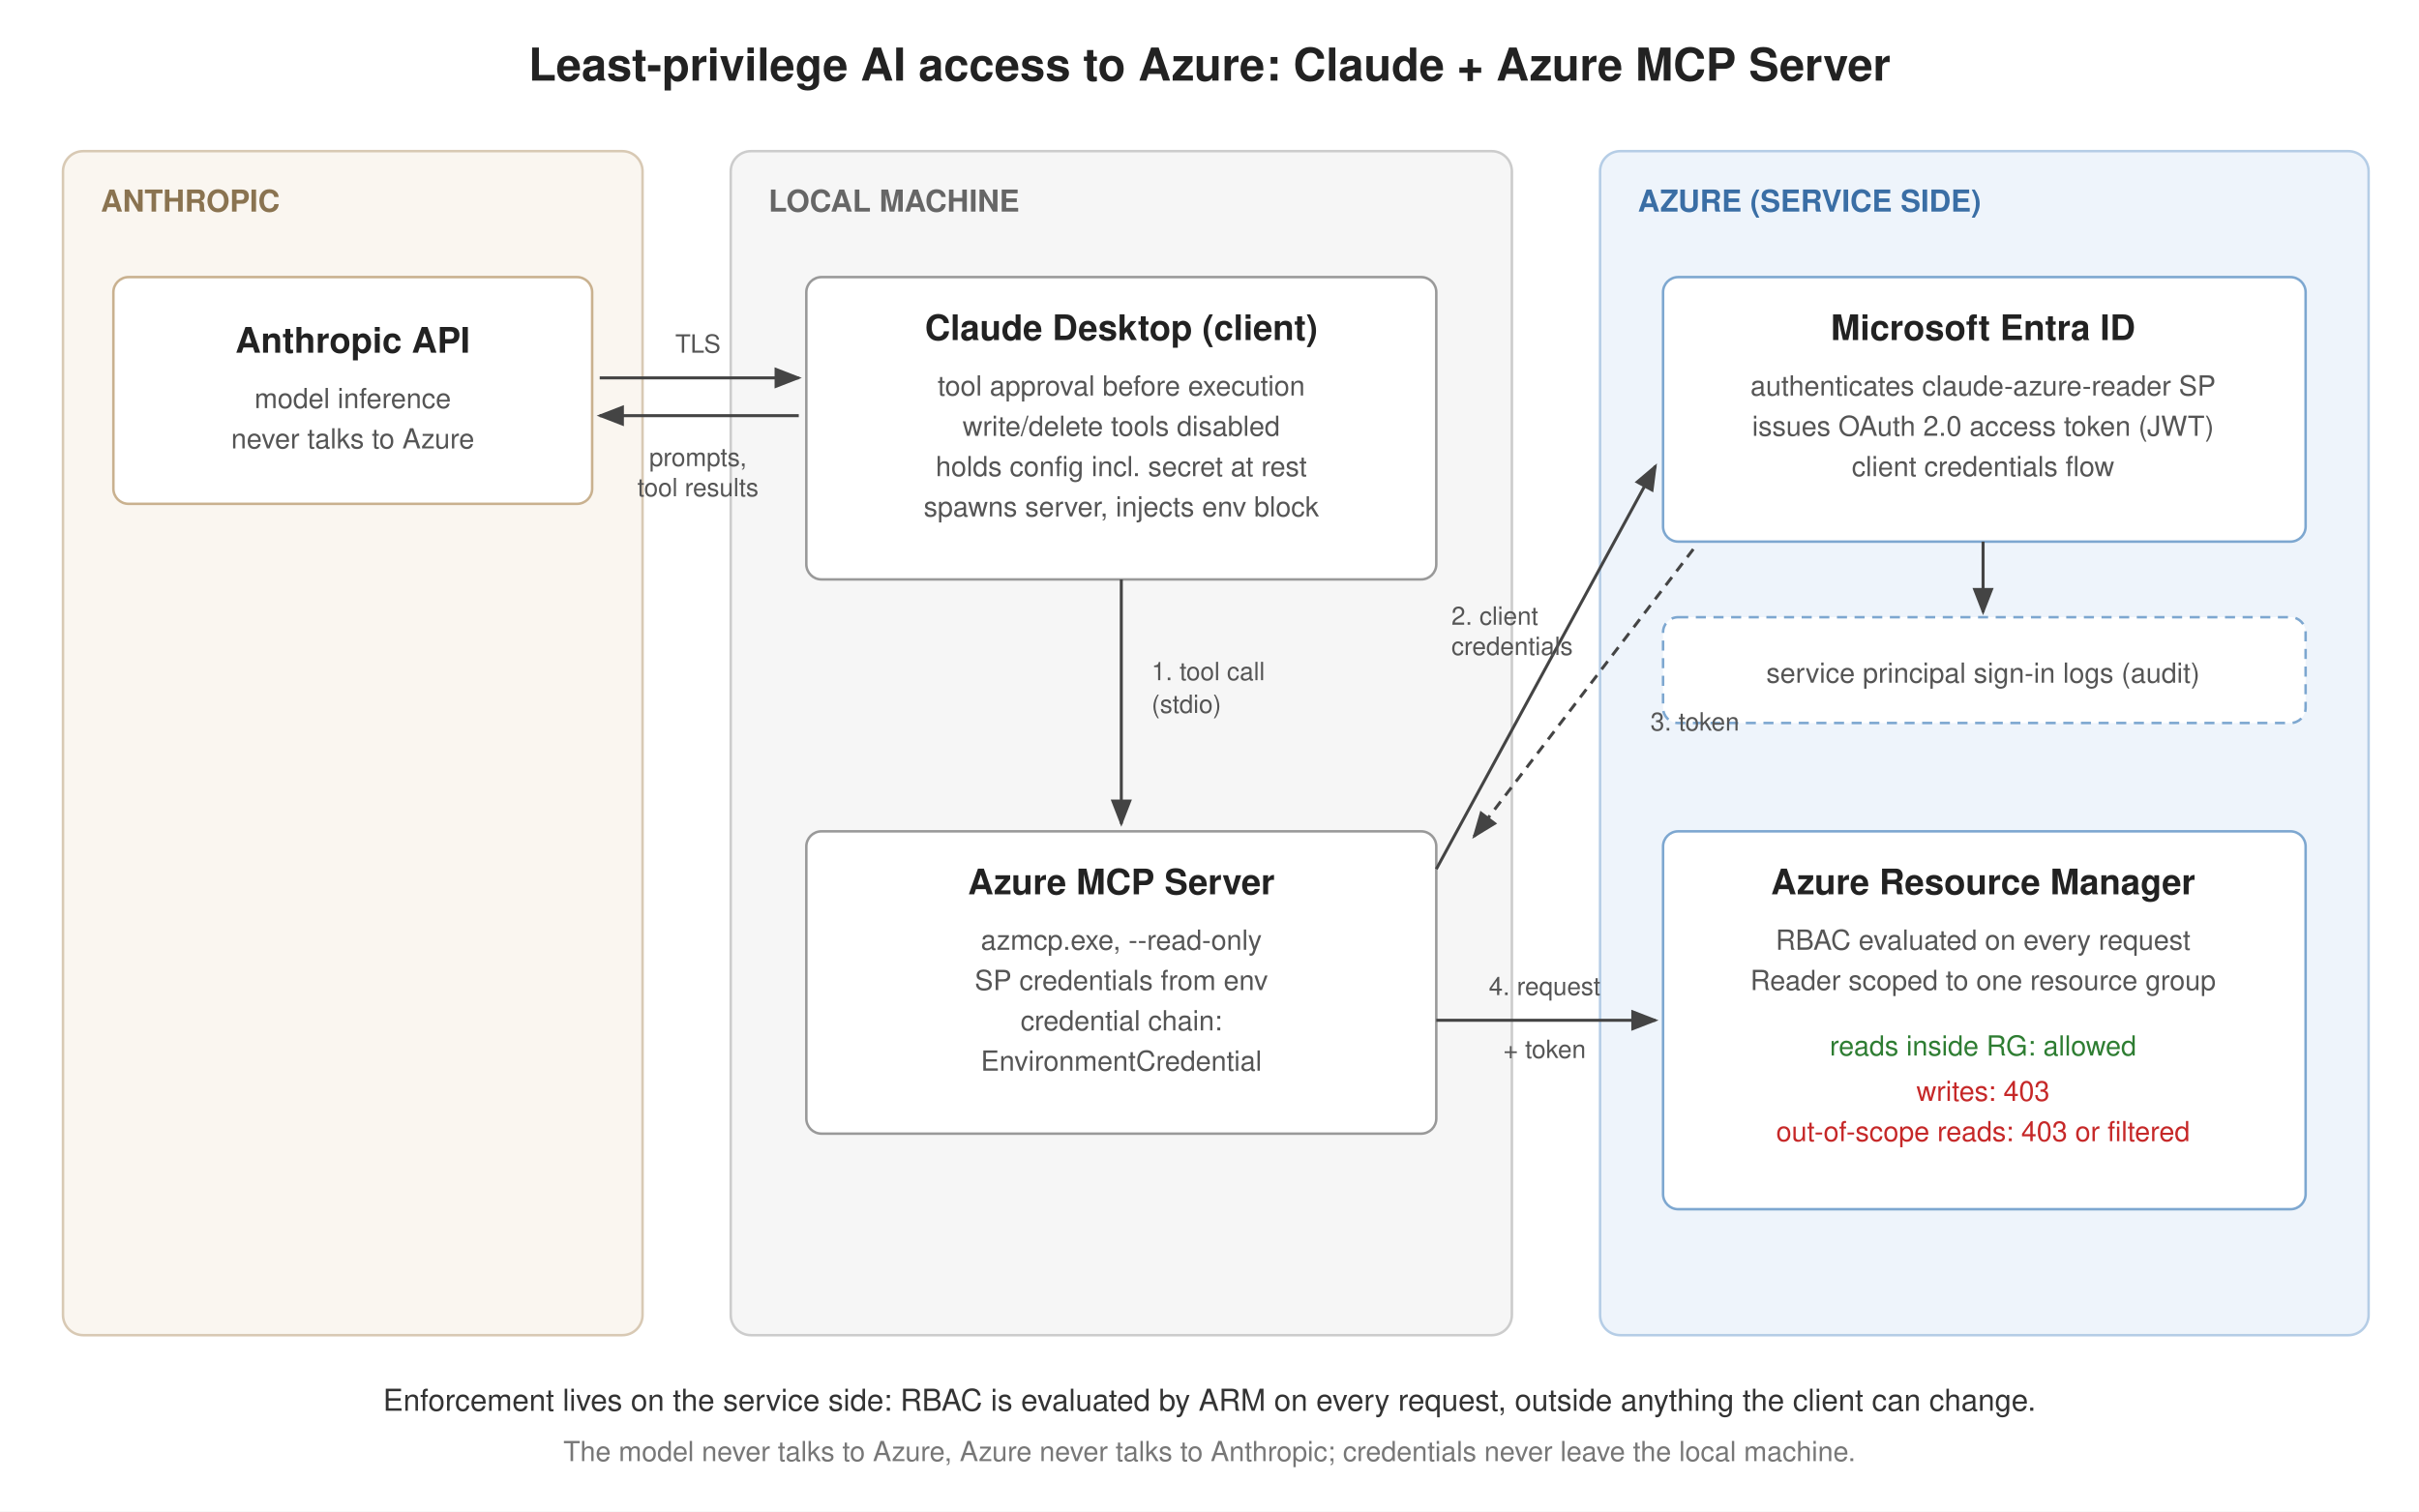
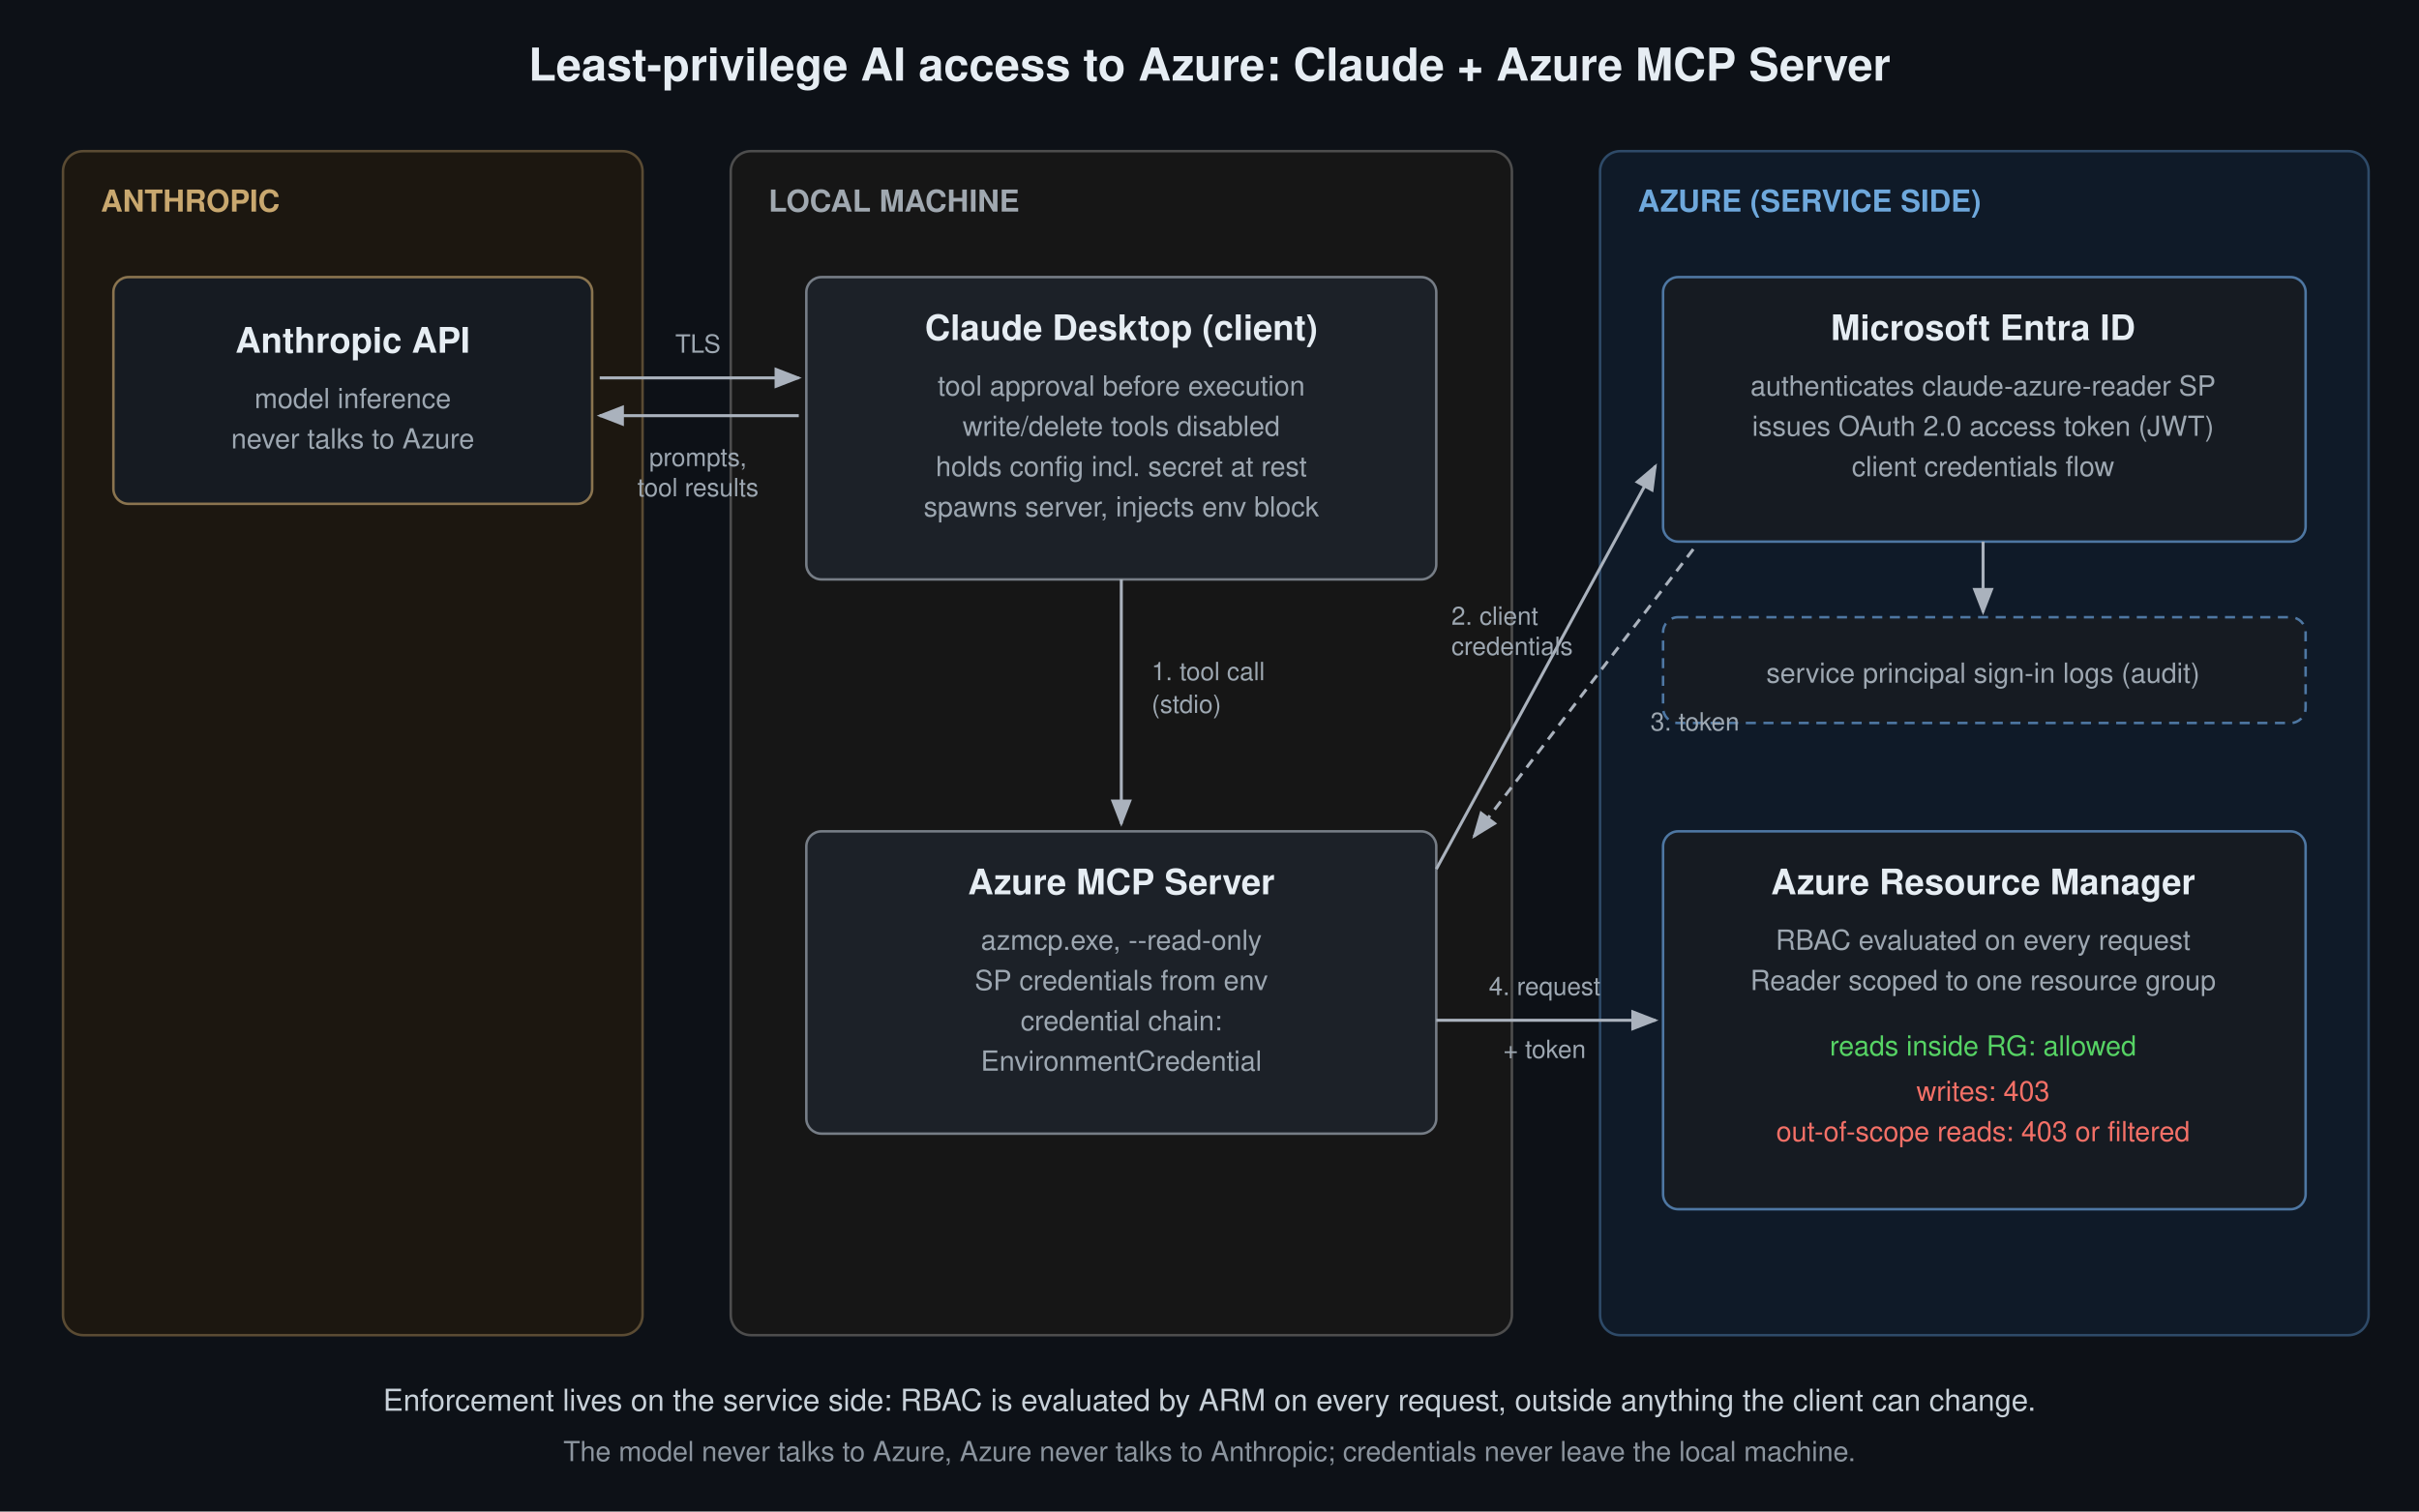
<svg xmlns="http://www.w3.org/2000/svg" viewBox="0 0 960 600" font-family="Segoe UI, Helvetica, Arial, sans-serif">
  <defs>
    <marker id="arrow" markerWidth="9" markerHeight="7" refX="8" refY="3.5" orient="auto">
-       <polygon points="0 0, 9 3.5, 0 7" fill="#444444" />
-     </marker>
-     <marker id="arrowGreen" markerWidth="9" markerHeight="7" refX="8" refY="3.5" orient="auto">
-       <polygon points="0 0, 9 3.5, 0 7" fill="#2e7d32" />
-     </marker>
-     <marker id="arrowRed" markerWidth="9" markerHeight="7" refX="8" refY="3.5" orient="auto">
-       <polygon points="0 0, 9 3.5, 0 7" fill="#c62828" />
+       <polygon points="0 0, 9 3.5, 0 7" fill="#aab2bd" />
    </marker>
  </defs>
-   <rect x="0" y="0" width="960" height="600" fill="#ffffff" />
-   <text x="480" y="32" text-anchor="middle" font-size="18" font-weight="bold" fill="#222222">Least-privilege AI access to Azure: Claude + Azure MCP Server</text>
-   <rect x="25" y="60" width="230" height="470" rx="8" fill="#faf6f0" stroke="#d8c9b4" />
-   <text x="40" y="84" font-size="12" font-weight="bold" fill="#8a7350">ANTHROPIC</text>
-   <rect x="45" y="110" width="190" height="90" rx="6" fill="#ffffff" stroke="#c9b18f" />
-   <text x="140" y="140" text-anchor="middle" font-size="14" font-weight="bold" fill="#222222">Anthropic API</text>
-   <text x="140" y="162" text-anchor="middle" font-size="11" fill="#555555">model inference</text>
-   <text x="140" y="178" text-anchor="middle" font-size="11" fill="#555555">never talks to Azure</text>
-   <rect x="290" y="60" width="310" height="470" rx="8" fill="#f6f6f6" stroke="#cccccc" />
-   <text x="305" y="84" font-size="12" font-weight="bold" fill="#666666">LOCAL MACHINE</text>
-   <rect x="320" y="110" width="250" height="120" rx="6" fill="#ffffff" stroke="#999999" />
-   <text x="445" y="135" text-anchor="middle" font-size="14" font-weight="bold" fill="#222222">Claude Desktop (client)</text>
-   <text x="445" y="157" text-anchor="middle" font-size="11" fill="#555555">tool approval before execution</text>
-   <text x="445" y="173" text-anchor="middle" font-size="11" fill="#555555">write/delete tools disabled</text>
-   <text x="445" y="189" text-anchor="middle" font-size="11" fill="#555555">holds config incl. secret at rest</text>
-   <text x="445" y="205" text-anchor="middle" font-size="11" fill="#555555">spawns server, injects env block</text>
-   <rect x="320" y="330" width="250" height="120" rx="6" fill="#ffffff" stroke="#999999" />
-   <text x="445" y="355" text-anchor="middle" font-size="14" font-weight="bold" fill="#222222">Azure MCP Server</text>
-   <text x="445" y="377" text-anchor="middle" font-size="11" fill="#555555">azmcp.exe, --read-only</text>
-   <text x="445" y="393" text-anchor="middle" font-size="11" fill="#555555">SP credentials from env</text>
-   <text x="445" y="409" text-anchor="middle" font-size="11" fill="#555555">credential chain:</text>
-   <text x="445" y="425" text-anchor="middle" font-size="11" fill="#555555">EnvironmentCredential</text>
-   <rect x="635" y="60" width="305" height="470" rx="8" fill="#eef4fb" stroke="#b5cde6" />
-   <text x="650" y="84" font-size="12" font-weight="bold" fill="#3a6ea5">AZURE (SERVICE SIDE)</text>
-   <rect x="660" y="110" width="255" height="105" rx="6" fill="#ffffff" stroke="#7da7d0" />
-   <text x="787" y="135" text-anchor="middle" font-size="14" font-weight="bold" fill="#222222">Microsoft Entra ID</text>
-   <text x="787" y="157" text-anchor="middle" font-size="11" fill="#555555">authenticates claude-azure-reader SP</text>
-   <text x="787" y="173" text-anchor="middle" font-size="11" fill="#555555">issues OAuth 2.0 access token (JWT)</text>
-   <text x="787" y="189" text-anchor="middle" font-size="11" fill="#555555">client credentials flow</text>
-   <rect x="660" y="245" width="255" height="42" rx="6" fill="#ffffff" stroke="#7da7d0" stroke-dasharray="4 3" />
-   <text x="787" y="271" text-anchor="middle" font-size="11" fill="#555555">service principal sign-in logs (audit)</text>
-   <line x1="787" y1="215" x2="787" y2="243" stroke="#444444" stroke-width="1.2" marker-end="url(#arrow)" />
-   <rect x="660" y="330" width="255" height="150" rx="6" fill="#ffffff" stroke="#7da7d0" />
-   <text x="787" y="355" text-anchor="middle" font-size="14" font-weight="bold" fill="#222222">Azure Resource Manager</text>
-   <text x="787" y="377" text-anchor="middle" font-size="11" fill="#555555">RBAC evaluated on every request</text>
-   <text x="787" y="393" text-anchor="middle" font-size="11" fill="#555555">Reader scoped to one resource group</text>
-   <text x="787" y="419" text-anchor="middle" font-size="11" fill="#2e7d32">reads inside RG: allowed</text>
-   <text x="787" y="437" text-anchor="middle" font-size="11" fill="#c62828">writes: 403</text>
-   <text x="787" y="453" text-anchor="middle" font-size="11" fill="#c62828">out-of-scope reads: 403 or filtered</text>
-   <line x1="238" y1="150" x2="317" y2="150" stroke="#444444" stroke-width="1.2" marker-end="url(#arrow)" />
-   <line x1="317" y1="165" x2="238" y2="165" stroke="#444444" stroke-width="1.2" marker-end="url(#arrow)" />
-   <text x="277" y="140" text-anchor="middle" font-size="10" fill="#555555">TLS</text>
-   <text x="277" y="185" text-anchor="middle" font-size="10" fill="#555555">prompts,</text>
-   <text x="277" y="197" text-anchor="middle" font-size="10" fill="#555555">tool results</text>
-   <line x1="445" y1="230" x2="445" y2="327" stroke="#444444" stroke-width="1.2" marker-end="url(#arrow)" />
-   <text x="457" y="270" font-size="10" fill="#555555">1. tool call</text>
-   <text x="457" y="283" font-size="10" fill="#555555">(stdio)</text>
-   <line x1="570" y1="345" x2="657" y2="185" stroke="#444444" stroke-width="1.2" marker-end="url(#arrow)" />
-   <text x="576" y="248" font-size="10" fill="#555555">2. client</text>
-   <text x="576" y="260" font-size="10" fill="#555555">credentials</text>
-   <line x1="672" y1="218" x2="585" y2="332" stroke="#444444" stroke-width="1.2" stroke-dasharray="4 3" marker-end="url(#arrow)" />
-   <text x="655" y="290" font-size="10" fill="#555555">3. token</text>
-   <line x1="570" y1="405" x2="657" y2="405" stroke="#444444" stroke-width="1.2" marker-end="url(#arrow)" />
-   <text x="613" y="395" text-anchor="middle" font-size="10" fill="#555555">4. request</text>
-   <text x="613" y="420" text-anchor="middle" font-size="10" fill="#555555">+ token</text>
-   <text x="480" y="560" text-anchor="middle" font-size="12" fill="#333333">Enforcement lives on the service side: RBAC is evaluated by ARM on every request, outside anything the client can change.</text>
-   <text x="480" y="580" text-anchor="middle" font-size="11" fill="#777777">The model never talks to Azure, Azure never talks to Anthropic; credentials never leave the local machine.</text>
+   <rect x="0" y="0" width="960" height="600" fill="#0d1117" />
+   <text x="480" y="32" text-anchor="middle" font-size="18" font-weight="bold" fill="#e6edf3">Least-privilege AI access to Azure: Claude + Azure MCP Server</text>
+   <rect x="25" y="60" width="230" height="470" rx="8" fill="#1c1710" stroke="#5a4b33" />
+   <text x="40" y="84" font-size="12" font-weight="bold" fill="#c9a86f">ANTHROPIC</text>
+   <rect x="45" y="110" width="190" height="90" rx="6" fill="#161b22" stroke="#8a744f" />
+   <text x="140" y="140" text-anchor="middle" font-size="14" font-weight="bold" fill="#e6edf3">Anthropic API</text>
+   <text x="140" y="162" text-anchor="middle" font-size="11" fill="#9da7b1">model inference</text>
+   <text x="140" y="178" text-anchor="middle" font-size="11" fill="#9da7b1">never talks to Azure</text>
+   <rect x="290" y="60" width="310" height="470" rx="8" fill="#161616" stroke="#4d4d4d" />
+   <text x="305" y="84" font-size="12" font-weight="bold" fill="#a0a8b0">LOCAL MACHINE</text>
+   <rect x="320" y="110" width="250" height="120" rx="6" fill="#1c2128" stroke="#767d86" />
+   <text x="445" y="135" text-anchor="middle" font-size="14" font-weight="bold" fill="#e6edf3">Claude Desktop (client)</text>
+   <text x="445" y="157" text-anchor="middle" font-size="11" fill="#9da7b1">tool approval before execution</text>
+   <text x="445" y="173" text-anchor="middle" font-size="11" fill="#9da7b1">write/delete tools disabled</text>
+   <text x="445" y="189" text-anchor="middle" font-size="11" fill="#9da7b1">holds config incl. secret at rest</text>
+   <text x="445" y="205" text-anchor="middle" font-size="11" fill="#9da7b1">spawns server, injects env block</text>
+   <rect x="320" y="330" width="250" height="120" rx="6" fill="#1c2128" stroke="#767d86" />
+   <text x="445" y="355" text-anchor="middle" font-size="14" font-weight="bold" fill="#e6edf3">Azure MCP Server</text>
+   <text x="445" y="377" text-anchor="middle" font-size="11" fill="#9da7b1">azmcp.exe, --read-only</text>
+   <text x="445" y="393" text-anchor="middle" font-size="11" fill="#9da7b1">SP credentials from env</text>
+   <text x="445" y="409" text-anchor="middle" font-size="11" fill="#9da7b1">credential chain:</text>
+   <text x="445" y="425" text-anchor="middle" font-size="11" fill="#9da7b1">EnvironmentCredential</text>
+   <rect x="635" y="60" width="305" height="470" rx="8" fill="#0f1a28" stroke="#2e4a68" />
+   <text x="650" y="84" font-size="12" font-weight="bold" fill="#6ea8dc">AZURE (SERVICE SIDE)</text>
+   <rect x="660" y="110" width="255" height="105" rx="6" fill="#161b22" stroke="#4e77a3" />
+   <text x="787" y="135" text-anchor="middle" font-size="14" font-weight="bold" fill="#e6edf3">Microsoft Entra ID</text>
+   <text x="787" y="157" text-anchor="middle" font-size="11" fill="#9da7b1">authenticates claude-azure-reader SP</text>
+   <text x="787" y="173" text-anchor="middle" font-size="11" fill="#9da7b1">issues OAuth 2.0 access token (JWT)</text>
+   <text x="787" y="189" text-anchor="middle" font-size="11" fill="#9da7b1">client credentials flow</text>
+   <rect x="660" y="245" width="255" height="42" rx="6" fill="#161b22" stroke="#4e77a3" stroke-dasharray="4 3" />
+   <text x="787" y="271" text-anchor="middle" font-size="11" fill="#9da7b1">service principal sign-in logs (audit)</text>
+   <line x1="787" y1="215" x2="787" y2="243" stroke="#aab2bd" stroke-width="1.2" marker-end="url(#arrow)" />
+   <rect x="660" y="330" width="255" height="150" rx="6" fill="#161b22" stroke="#4e77a3" />
+   <text x="787" y="355" text-anchor="middle" font-size="14" font-weight="bold" fill="#e6edf3">Azure Resource Manager</text>
+   <text x="787" y="377" text-anchor="middle" font-size="11" fill="#9da7b1">RBAC evaluated on every request</text>
+   <text x="787" y="393" text-anchor="middle" font-size="11" fill="#9da7b1">Reader scoped to one resource group</text>
+   <text x="787" y="419" text-anchor="middle" font-size="11" fill="#56d364">reads inside RG: allowed</text>
+   <text x="787" y="437" text-anchor="middle" font-size="11" fill="#f47067">writes: 403</text>
+   <text x="787" y="453" text-anchor="middle" font-size="11" fill="#f47067">out-of-scope reads: 403 or filtered</text>
+   <line x1="238" y1="150" x2="317" y2="150" stroke="#aab2bd" stroke-width="1.2" marker-end="url(#arrow)" />
+   <line x1="317" y1="165" x2="238" y2="165" stroke="#aab2bd" stroke-width="1.2" marker-end="url(#arrow)" />
+   <text x="277" y="140" text-anchor="middle" font-size="10" fill="#9da7b1">TLS</text>
+   <text x="277" y="185" text-anchor="middle" font-size="10" fill="#9da7b1">prompts,</text>
+   <text x="277" y="197" text-anchor="middle" font-size="10" fill="#9da7b1">tool results</text>
+   <line x1="445" y1="230" x2="445" y2="327" stroke="#aab2bd" stroke-width="1.2" marker-end="url(#arrow)" />
+   <text x="457" y="270" font-size="10" fill="#9da7b1">1. tool call</text>
+   <text x="457" y="283" font-size="10" fill="#9da7b1">(stdio)</text>
+   <line x1="570" y1="345" x2="657" y2="185" stroke="#aab2bd" stroke-width="1.2" marker-end="url(#arrow)" />
+   <text x="576" y="248" font-size="10" fill="#9da7b1">2. client</text>
+   <text x="576" y="260" font-size="10" fill="#9da7b1">credentials</text>
+   <line x1="672" y1="218" x2="585" y2="332" stroke="#aab2bd" stroke-width="1.2" stroke-dasharray="4 3" marker-end="url(#arrow)" />
+   <text x="655" y="290" font-size="10" fill="#9da7b1">3. token</text>
+   <line x1="570" y1="405" x2="657" y2="405" stroke="#aab2bd" stroke-width="1.2" marker-end="url(#arrow)" />
+   <text x="613" y="395" text-anchor="middle" font-size="10" fill="#9da7b1">4. request</text>
+   <text x="613" y="420" text-anchor="middle" font-size="10" fill="#9da7b1">+ token</text>
+   <text x="480" y="560" text-anchor="middle" font-size="12" fill="#c8d1d9">Enforcement lives on the service side: RBAC is evaluated by ARM on every request, outside anything the client can change.</text>
+   <text x="480" y="580" text-anchor="middle" font-size="11" fill="#8b949e">The model never talks to Azure, Azure never talks to Anthropic; credentials never leave the local machine.</text>
</svg>
